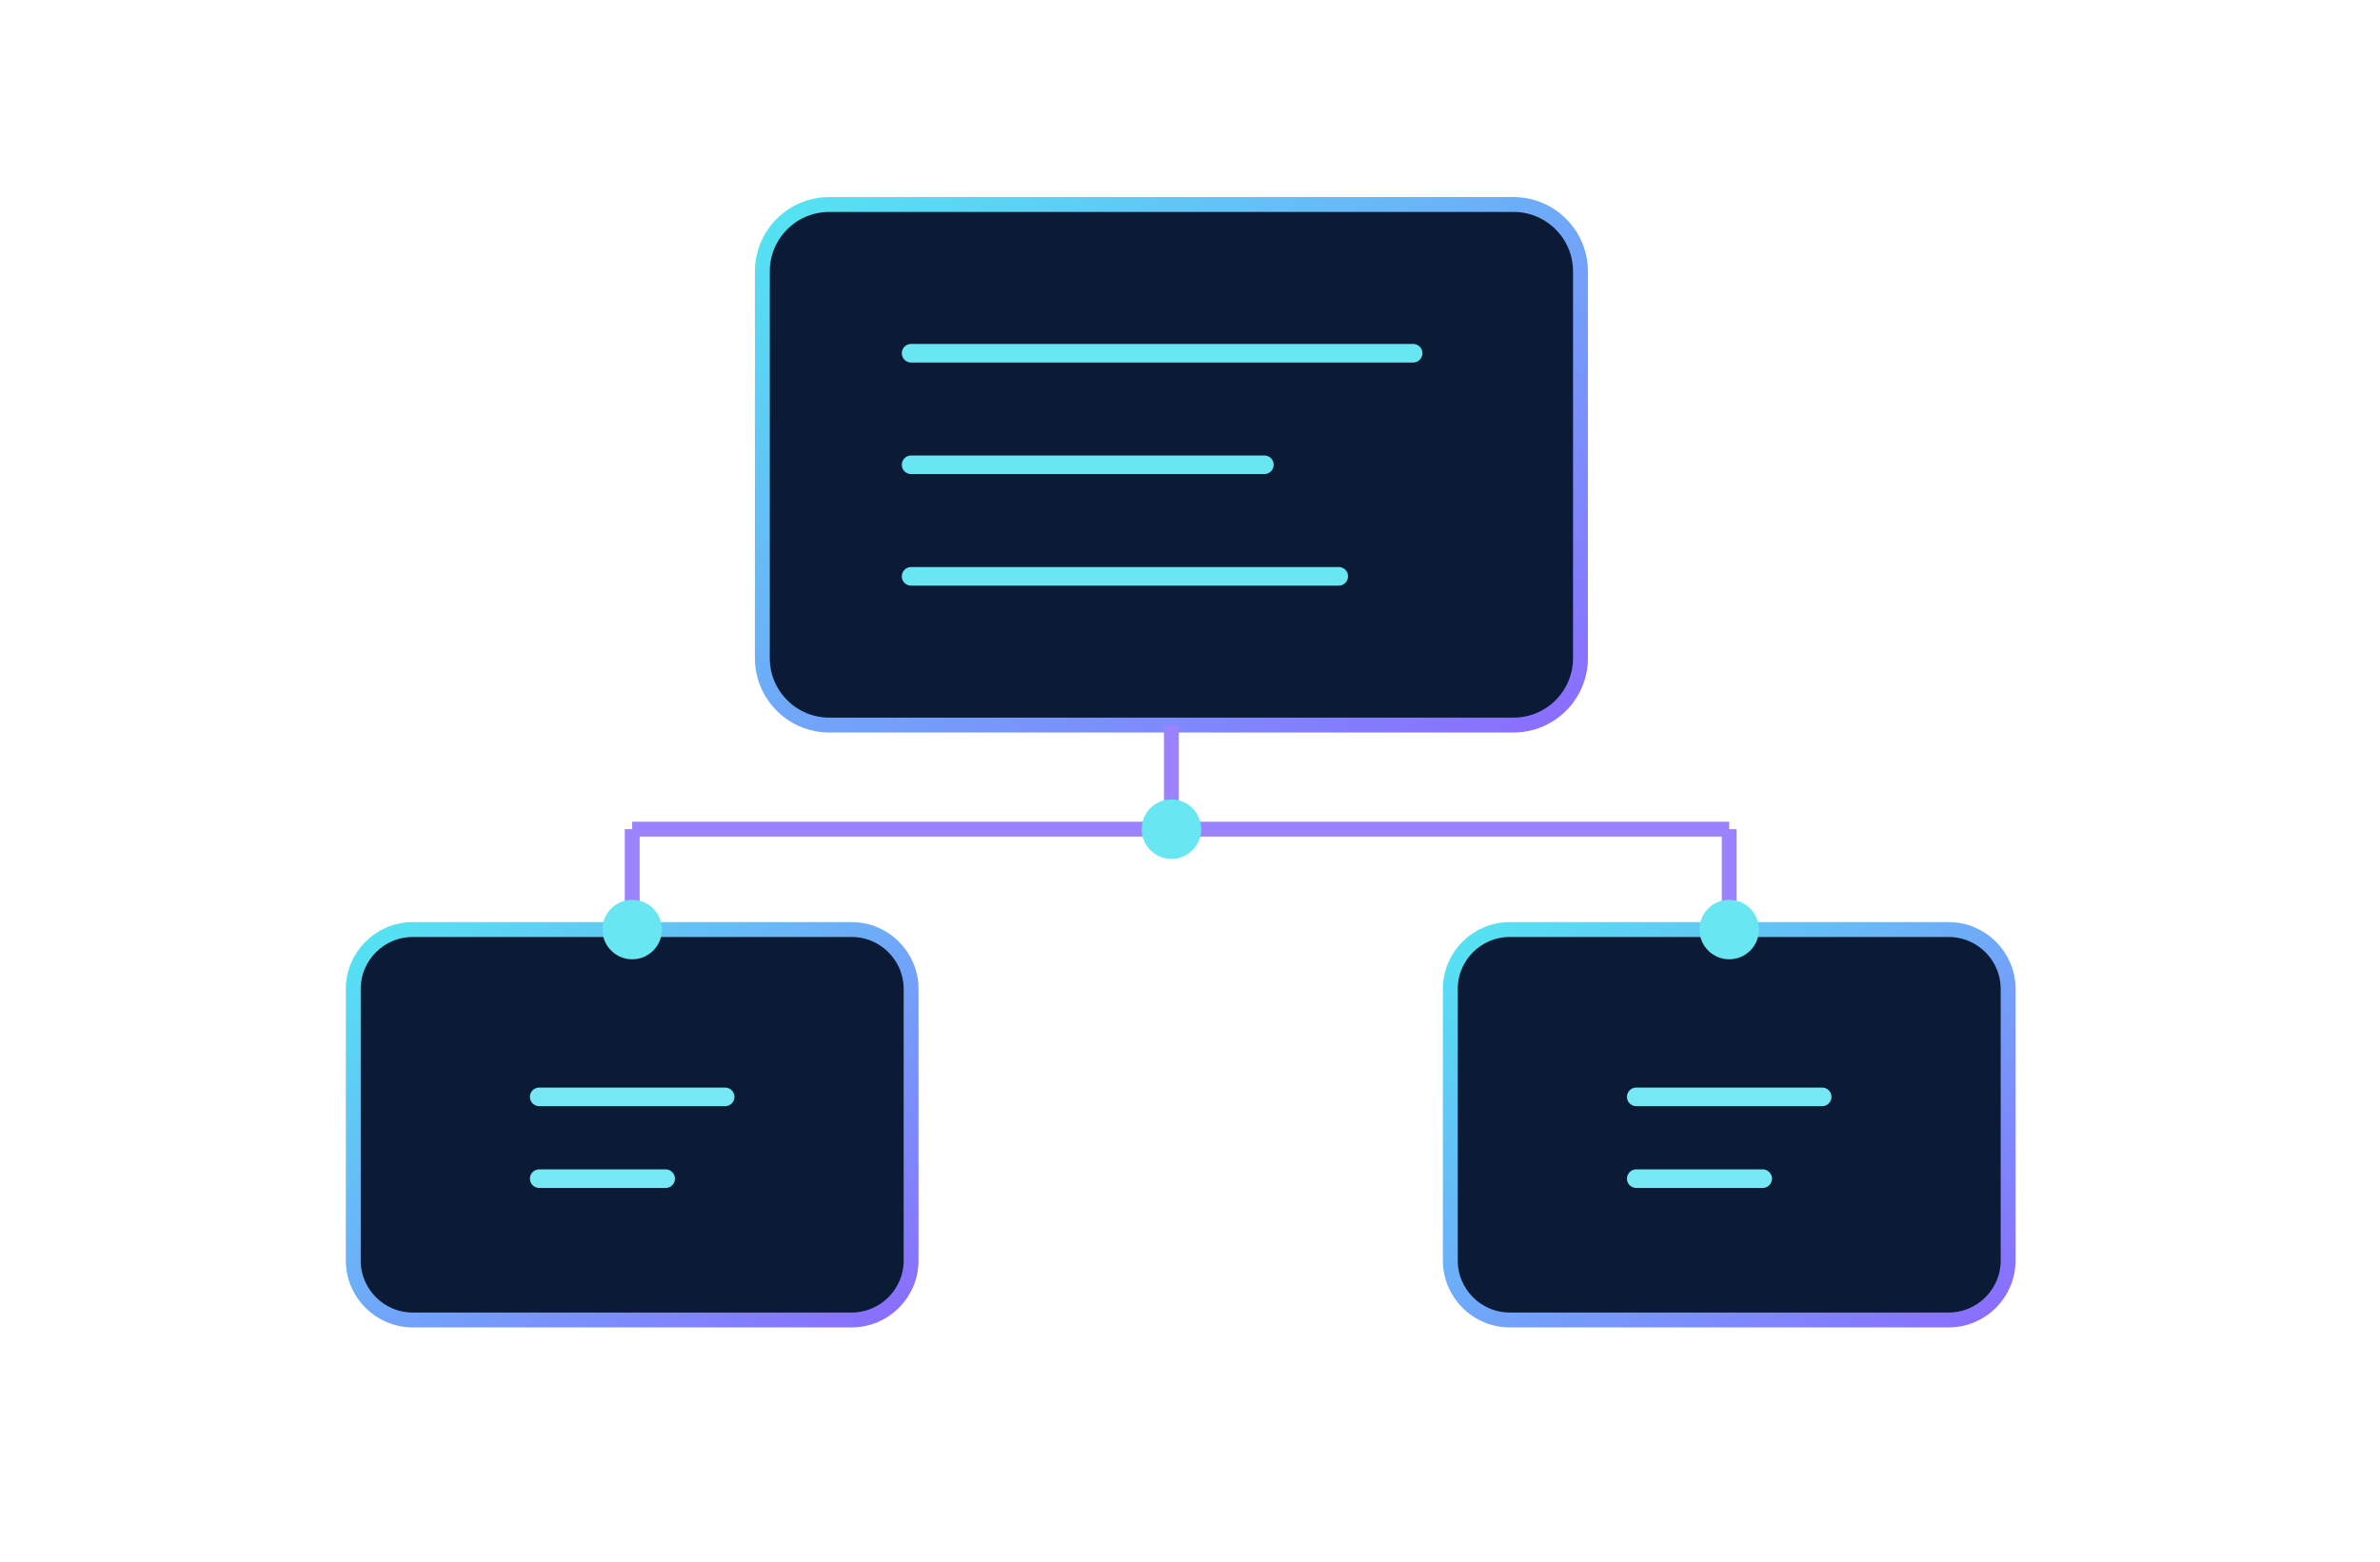
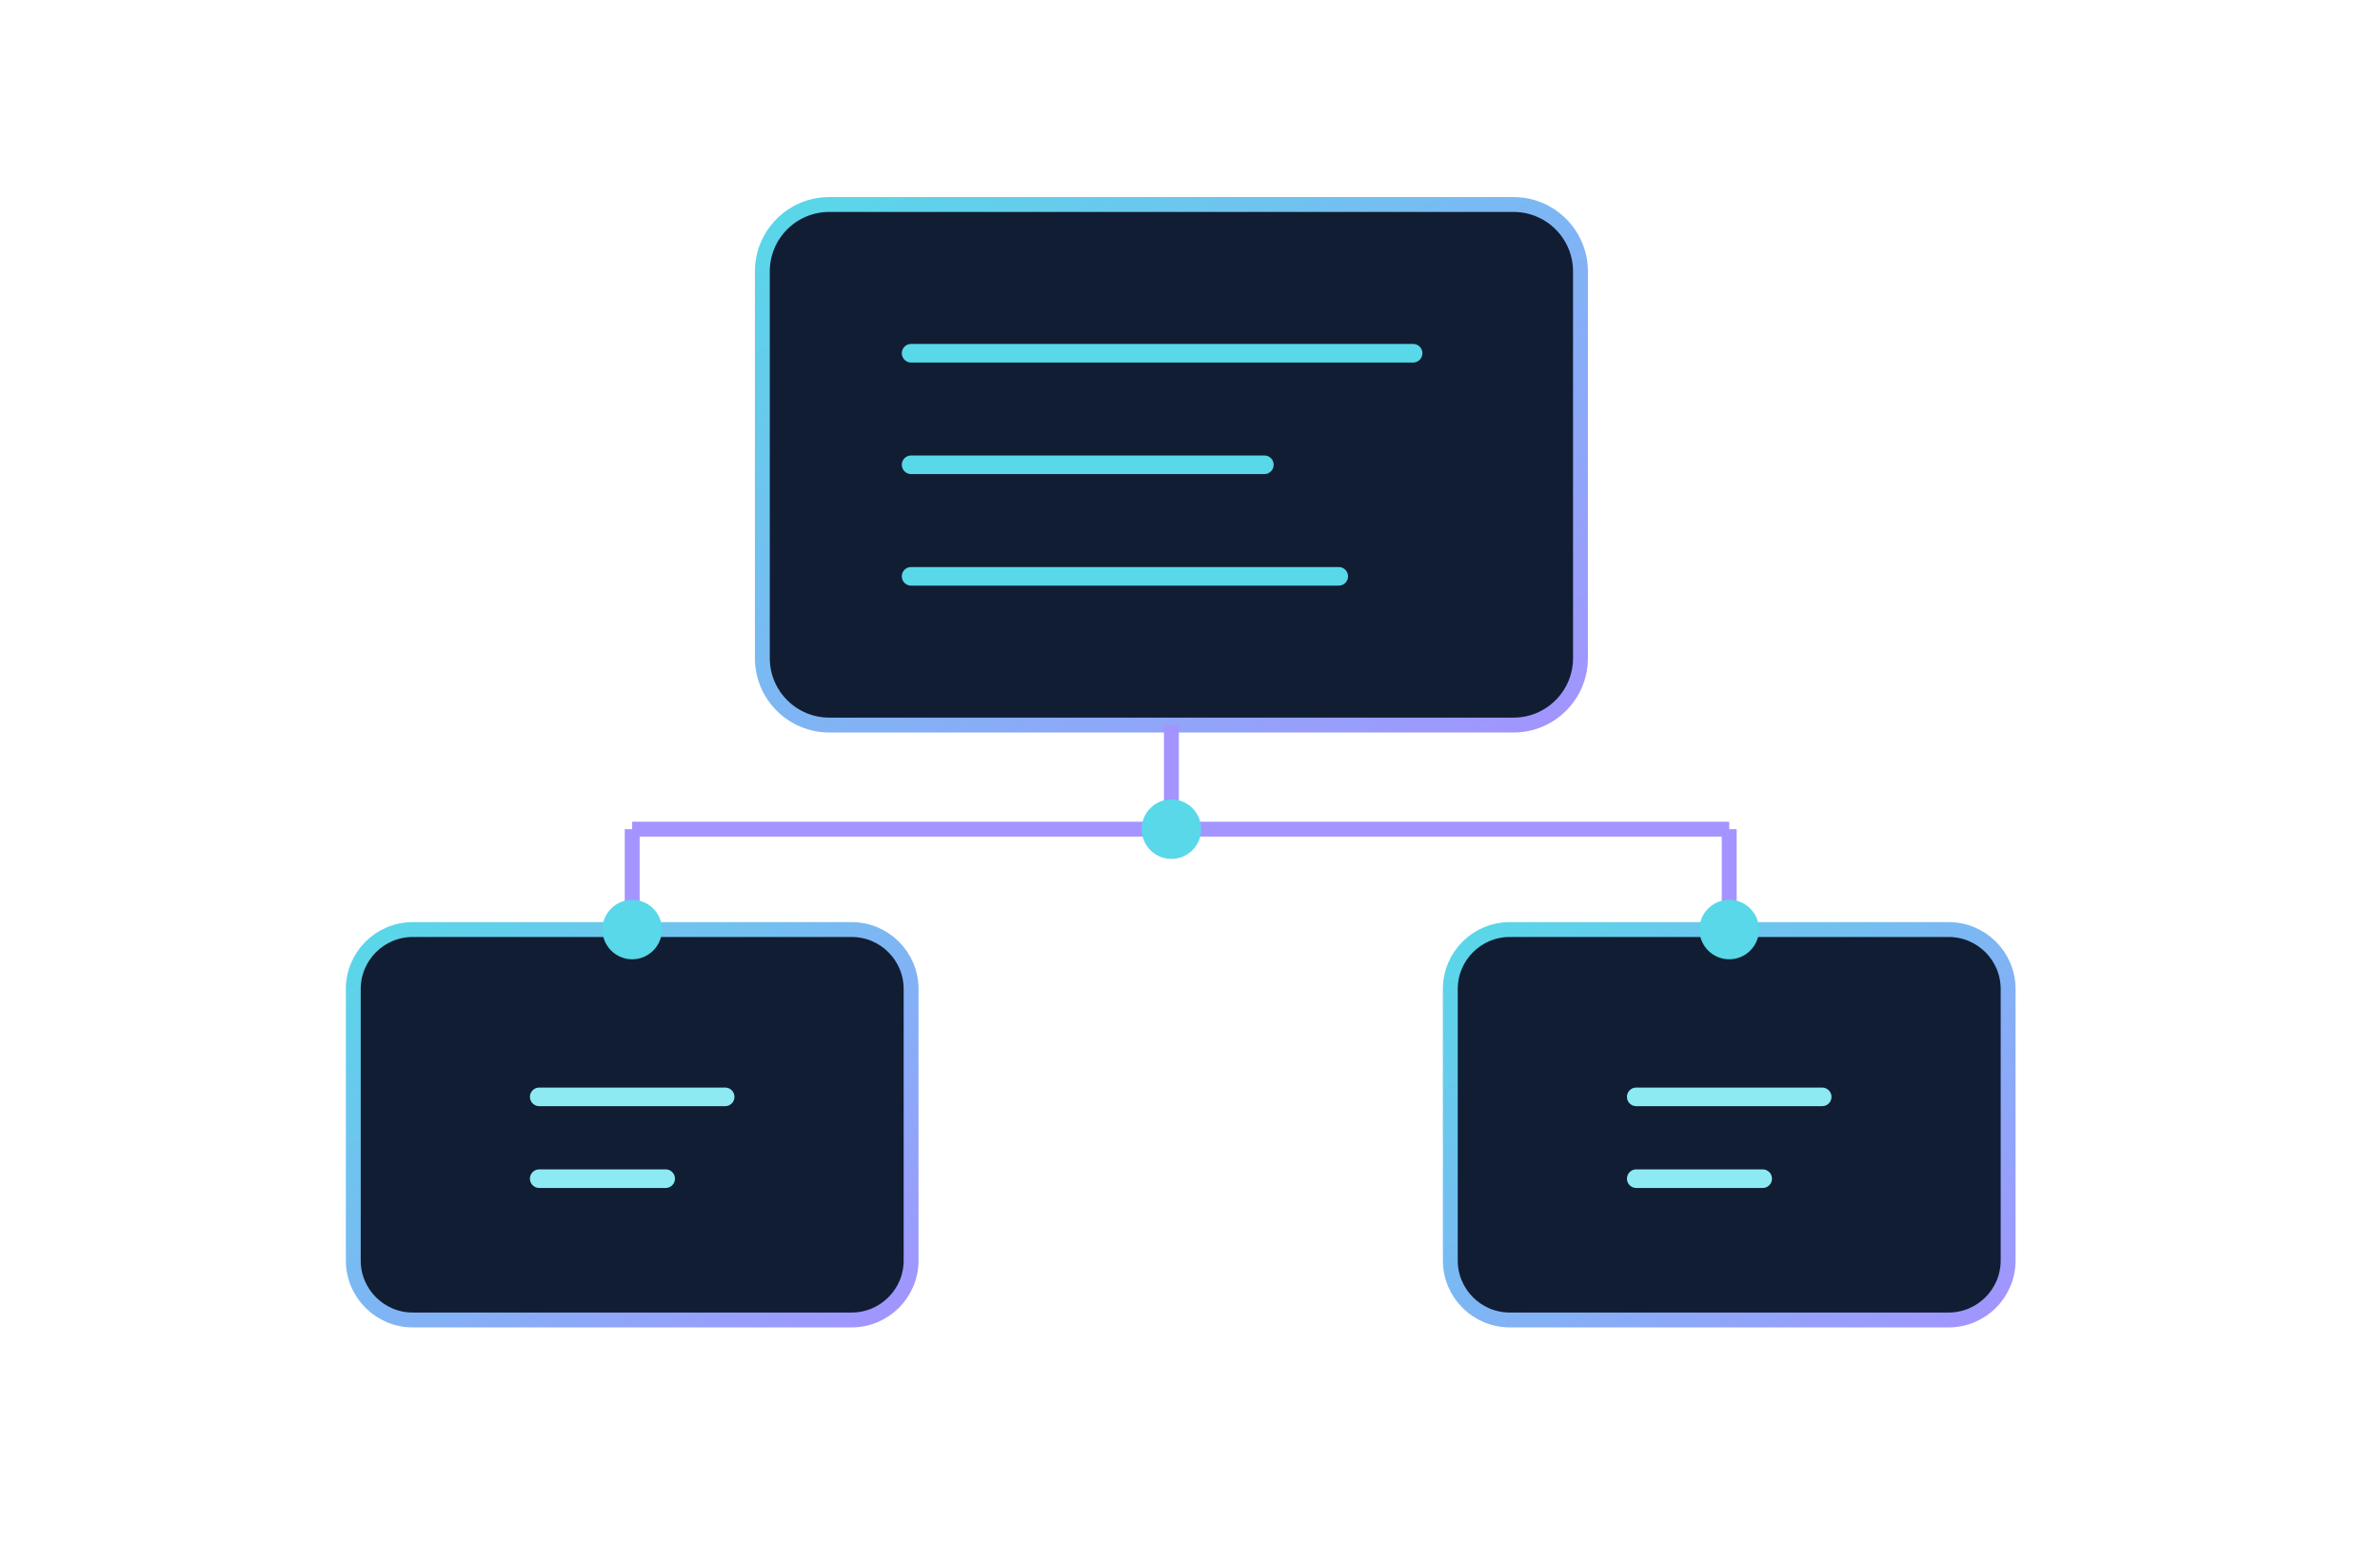
<svg xmlns="http://www.w3.org/2000/svg" viewBox="0 0 640 420" fill="none">
  <defs>
    <linearGradient id="g" x1="0" y1="0" x2="1" y2="1">
-       <stop stop-color="#53e5f2" />
-       <stop offset="1" stop-color="#8b6cff" />
+       <stop stop-color="#58d8e8" />
+       <stop offset="1" stop-color="#a394ff" />
    </linearGradient>
    <radialGradient id="glow">
-       <stop stop-color="#36dff5" stop-opacity=".5" />
-       <stop offset="1" stop-color="#36dff5" stop-opacity="0" />
+       <stop stop-color="#58d8e8" stop-opacity=".5" />
+       <stop offset="1" stop-color="#58d8e8" stop-opacity="0" />
    </radialGradient>
    <filter id="blur">
      <feGaussianBlur stdDeviation="18" />
    </filter>
  </defs>
-   <g stroke="url(#g)" stroke-width="4" fill="#0c1b35">
+   <g stroke="url(#g)" stroke-width="4" fill="#111d33">
    <rect x="205" y="55" width="220" height="140" rx="18" />
    <rect x="95" y="250" width="150" height="105" rx="16" />
    <rect x="390" y="250" width="150" height="105" rx="16" />
  </g>
-   <g stroke="#68e6f2" stroke-width="5" stroke-linecap="round">
+   <g stroke="#58d8e8" stroke-width="5" stroke-linecap="round">
    <path d="M245 95h135M245 125h95M245 155h115" />
  </g>
-   <g stroke="#9b83ff" stroke-width="4">
+   <g stroke="#a394ff" stroke-width="4">
    <path d="M315 195v28M170 223v27M465 223v27M170 223h295" />
  </g>
-   <g fill="#68e6f2">
+   <g fill="#58d8e8">
    <circle cx="315" cy="223" r="8" />
    <circle cx="170" cy="250" r="8" />
    <circle cx="465" cy="250" r="8" />
  </g>
-   <path d="M145 295h50m-50 22h34M440 295h50m-50 22h34" stroke="#75e8f3" stroke-width="5" stroke-linecap="round" />
+   <path d="M145 295h50m-50 22h34M440 295h50m-50 22h34" stroke="#8deaf3" stroke-width="5" stroke-linecap="round" />
</svg>
